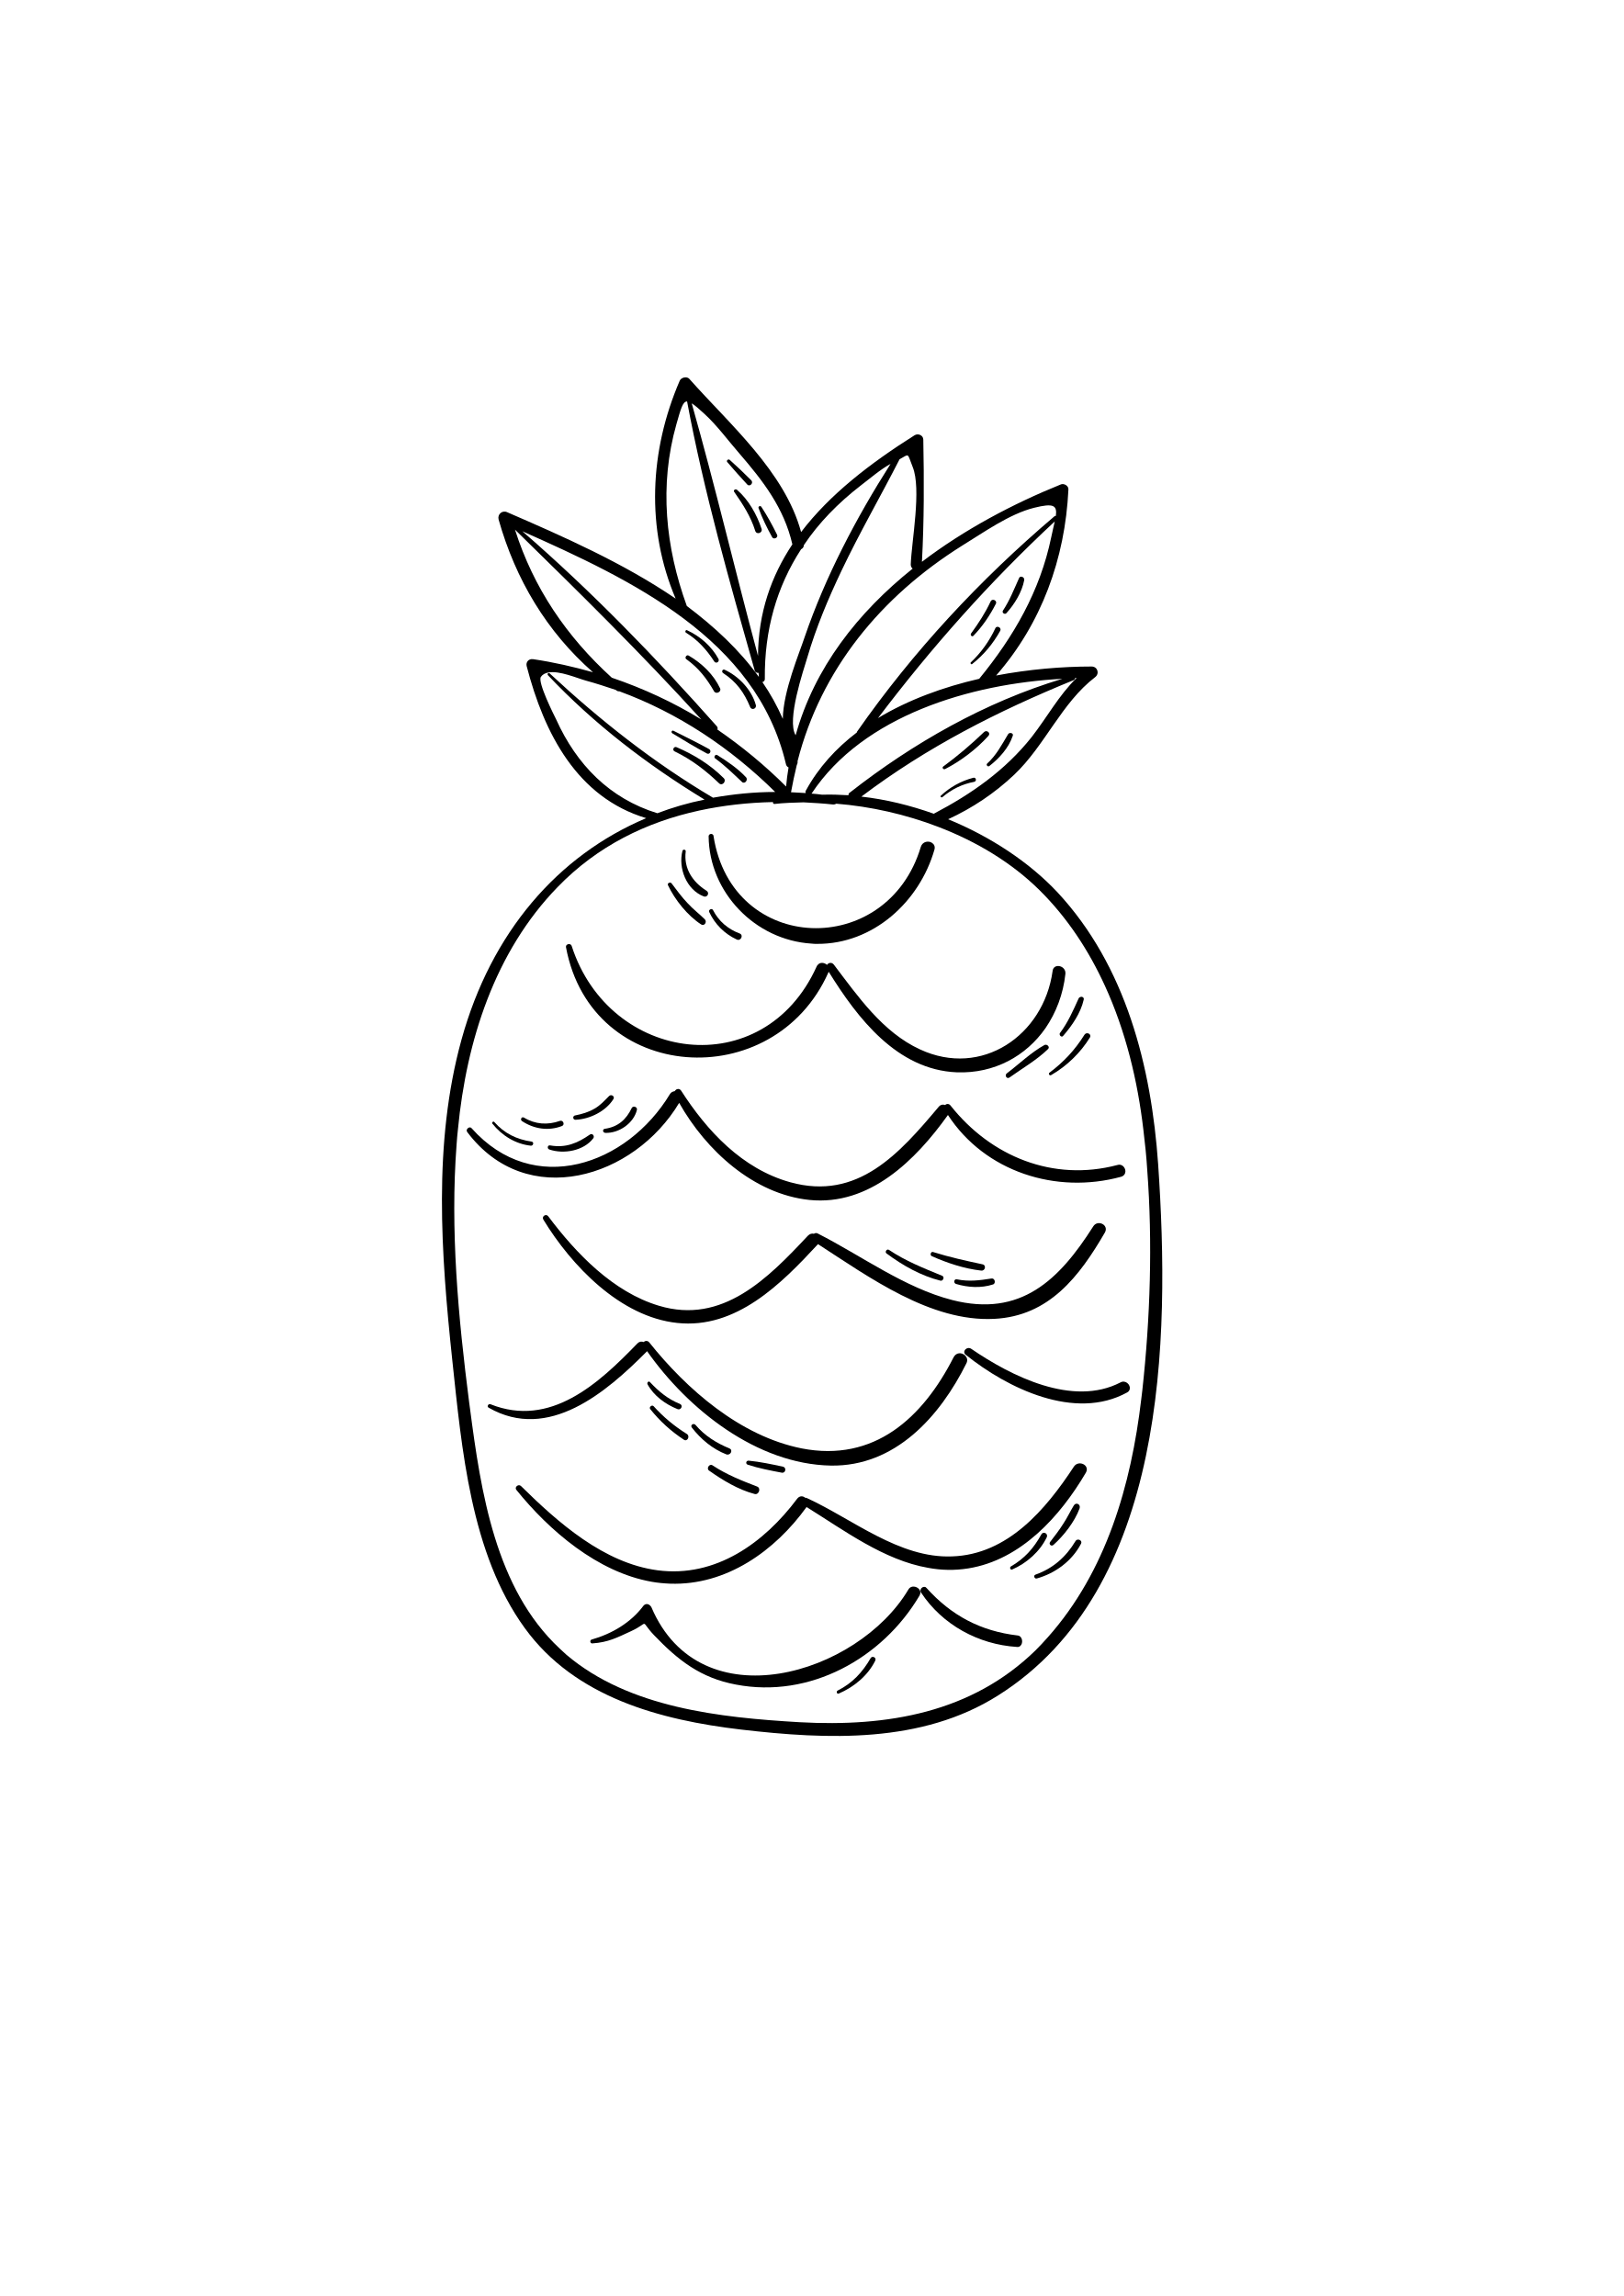
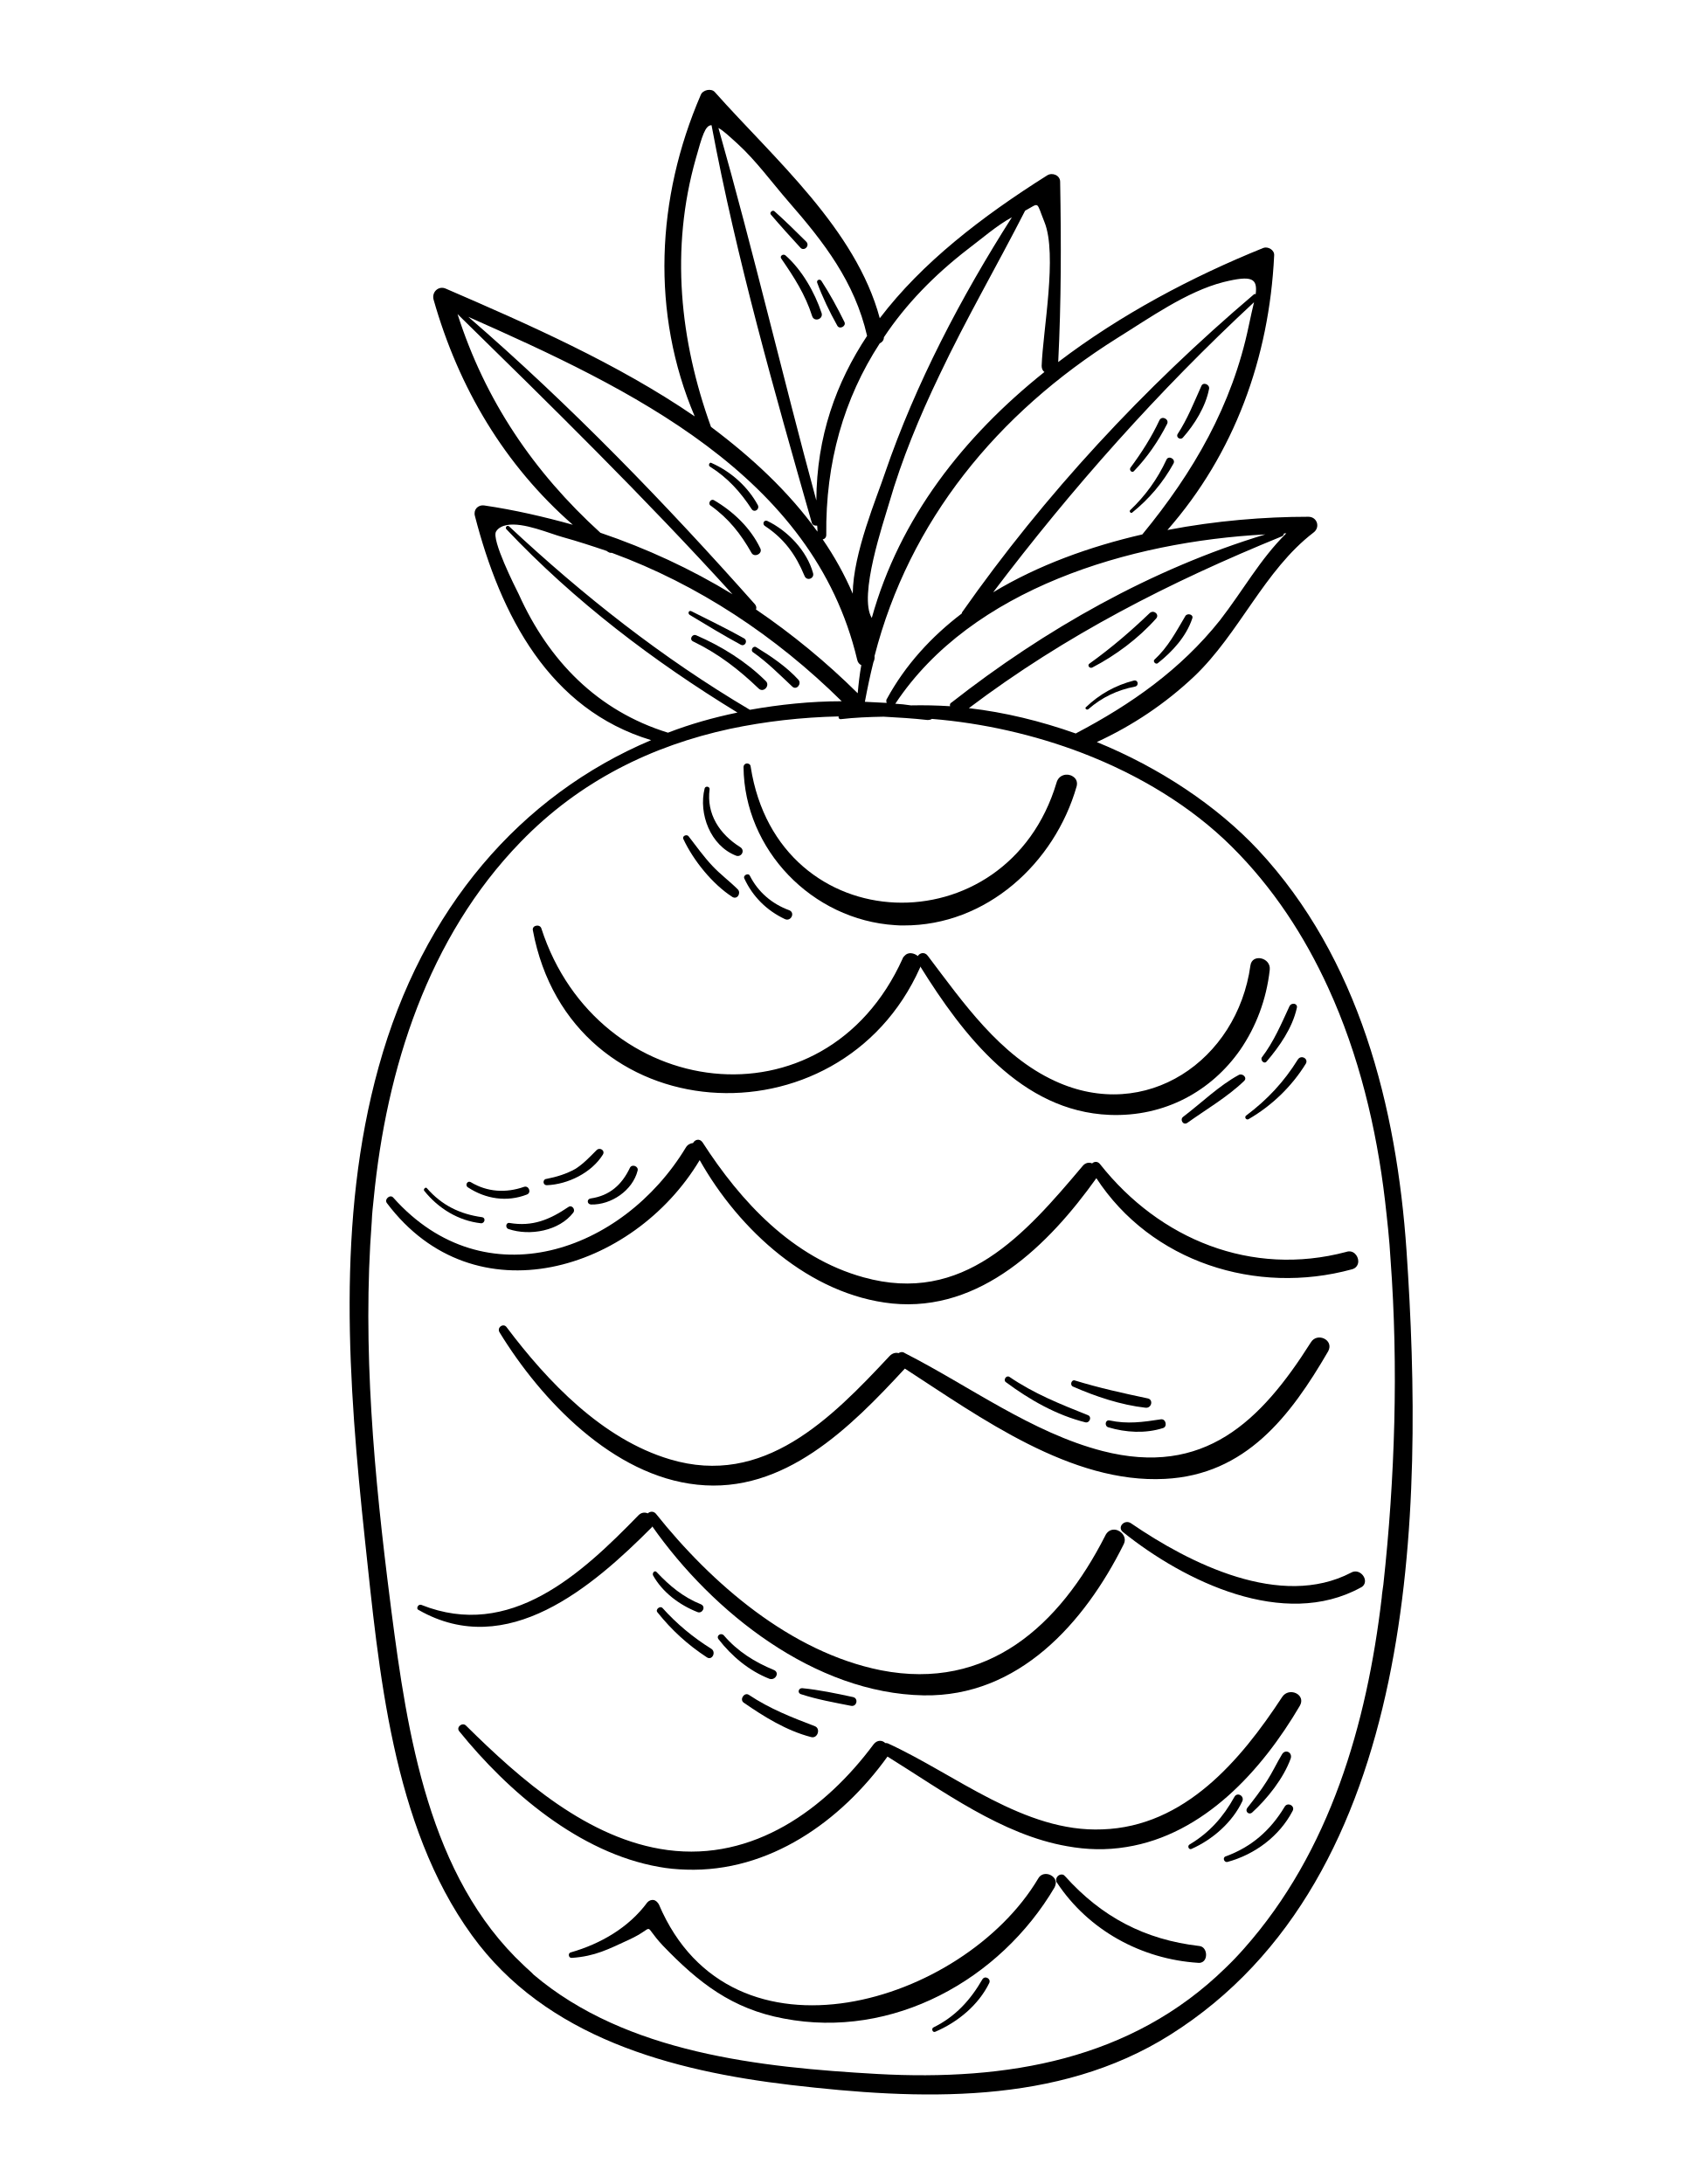
- <svg xmlns="http://www.w3.org/2000/svg" version="1.1" id="Layer_1" x="0px" y="0px" viewBox="0 0 595.3 841.9" enable-background="new 0 0 595.3 841.9" xml:space="preserve">
+ <svg xmlns="http://www.w3.org/2000/svg" version="1.1" id="Layer_1" x="0px" y="0px" viewBox="0 0 612 792" enable-background="new 0 0 612 792" xml:space="preserve">
  <g>
    <g>
-       <path display="none" fill="#904B15" d="M346.9,375.7c2.3,7.8,6,15.2,9.9,22.3c3.2,5.7,7.8,9.4,12.1,13.9c-1,1-2,1.9-3,2.6    c-0.8,0.6-1.5,1.1-2.3,1.7c-7.2-2.7-16-21.7-17.5-25.1c-5.7-12.6-7.9-27-8.8-40.7c-0.9-14,0.7-28,3.9-41.6c1.1-4.8,2.9-9,5-13.3    c-1.4,0.2-2.7,0.5-4.1,0.8c-25.4,14.3-47.1,35.6-65.7,57.8c-10,11.9-16.7,25.6-24.5,39c-3.7,6.4-6.1,13.9-9.2,20.7    c-1.2,2.8-2.1,5.6-2.8,8.5c-0.6,1.9-1.2,3.8-1.8,5.7c-0.4,1.3-1.9,3.3-3.5,4.7c-0.8-0.1-1.6-0.3-2.4-0.6c-0.7-0.2-1.3-0.5-2-0.8    c0.7-8.7,6.3-18.3,9.7-25.8c4.5-10.1,10.1-19.5,15.6-29c9.6-16.8,21.9-32.5,35.4-46.3c24.5-25.3,57.1-42.5,77.5-71.8    c-0.7,1,8.3,2.8,8.9,3c2.8,0.7,2.3-0.4,0,2.1c-6.1,6.6-11.8,12.8-17.1,20.2c-8.9,12.3-14.5,28.9-17.4,43.7    C339.8,343.2,342.5,360.3,346.9,375.7z" />
-     </g>
-   </g>
-   <g>
-     <g>
-       <path d="M414.2,509.3c-0.1,0.5-0.4,1-1,1.3c-19.1,10.5-43.8-1.5-59.1-13.8c-1.6-1.2,0.4-3.3,2-2.2c14.6,10,37.2,21.4,54.7,12.3    C412.6,505.9,414.5,507.7,414.2,509.3z" />
-       <path d="M424.6,426.9c4.4,64.6,3.2,155.8-58.7,194.8c-28,17.7-62.5,16.2-94.2,12.5c-29.7-3.5-60.9-11.8-79.3-37.2    c-19.9-27.4-23.1-65.9-26.6-98.4c-4.1-38.8-7.1-79.4,3.4-117.4c10.9-39.4,35.3-67.5,67.7-81.2c-25.3-7.6-37.4-31-43.8-55.7    c-0.4-1.5,0.7-2.8,2.3-2.6c7.5,1.1,14.9,2.8,22,4.8c-16.9-14.8-28.4-34-34.6-56c-0.5-1.9,1.3-3.5,3.1-2.7    c20.3,8.8,42.6,18.6,61.8,31.7c-10.9-25.6-9.6-54.2,1.5-79.9c0.5-1.2,2.6-1.7,3.5-0.7c14.7,16.6,35,34,41,56.2    c10.5-13.8,25.3-25.2,41.6-35.5c1.3-0.8,3.2,0,3.2,1.6c0.3,15,0.3,29.8-0.5,44.8c15.5-11.8,33.2-21.2,51-28.4    c1.1-0.4,2.8,0.5,2.7,1.9c-1.2,25.4-9.9,49.2-26.5,68.2c12.1-2.3,24.2-3.3,35-3.3c2.2,0,3,2.6,1.3,3.9    c-12.3,9.4-18.4,25.1-29.7,35.8c-7.2,6.8-15.3,12.2-24.2,16.3c15.6,6.4,29.8,15.8,40.1,26.8C412.8,354.2,422.1,391.1,424.6,426.9z     M384.2,600.3c21.4-24.1,30.5-55.8,34.2-87.2c0.1-1.1,0.3-2.2,0.4-3.3c2.9-26.4,3.8-54.1,1.8-80.8c-0.3-4.9-0.8-9.7-1.4-14.6    c-2.1-18.1-6.5-36.3-14.1-52.9c-5.9-12.9-13.7-24.9-24-35.1c-10.1-10-23-17.8-37.1-23.2c-12-4.6-24.8-7.5-37.4-8.5    c-0.3,0.2-0.7,0.3-1.1,0.3c-3.6-0.4-7.2-0.6-10.9-0.8c-3.7,0.1-7.2,0.2-10.7,0.6c-0.4,0-0.6-0.4-0.5-0.7c-9.2,0.2-18.2,1.2-27,3.1    c-19.3,4.2-37.3,12.9-52,28.1c-23,23.7-33.4,56.4-36.5,88.7c-0.2,1.9-0.4,3.8-0.5,5.6C165,451,168,483,172,514.2    c0.1,0.7,0.2,1.5,0.3,2.2c4,30.6,9.3,66.1,32.9,88.1c0.8,0.8,1.7,1.5,2.5,2.3c23,19.5,56.4,23,85.4,24.7    c32.3,1.8,63.1-3.5,86.5-26.3C381.2,603.6,382.7,602,384.2,600.3z M394.7,248.6c-0.2,0-0.4,0-0.6,0.1c0,0.3-0.1,0.5-0.5,0.7    c-27.9,11.4-53.7,24.5-77.8,42.7c8.9,1,17.9,3.2,26.6,6.3c0,0,0.1-0.1,0.1-0.1c13.7-7.2,26-15.8,35.7-28    C384.1,262.7,388.1,255.1,394.7,248.6z M385.4,197c0.5-2.2,0.9-4.2,1.3-5.8c-23.8,22.1-45.2,46.2-64.8,72.1    c11.1-6.7,24-11.4,37.1-14.4C371.6,233.5,381.3,216.8,385.4,197z M386.6,189.3c0.1-0.1,0.3-0.2,0.5-0.1c0.5-3.9-0.8-4.8-8-3    c-9.1,2.3-18.4,9-26.4,13.9c-29.8,18.7-51.7,45.4-60.3,79c0.1,0.6-0.1,1.1-0.3,1.5c-0.8,3.3-1.5,6.6-2.1,9.9c0,0,0,0,0,0    c1.8,0.1,3.6,0.2,5.4,0.3c-0.1-0.3-0.2-0.7,0.1-1c4.6-8.4,11-15.4,18.6-21.2c0.1-0.1,0.1-0.2,0.1-0.3    C334.8,238.8,359.2,212.6,386.6,189.3z M311.6,290.6c23.1-18.1,49.6-33.2,77.9-41.7c-33.7,1.8-73,13.5-91.9,42    c-0.1,0.1-0.1,0.1-0.1,0.1c1.3,0.1,2.6,0.2,3.9,0.4c3.2-0.1,6.4,0,9.7,0.2C311,291.2,311.2,290.8,311.6,290.6z M334.6,208.5    c-0.4-0.3-0.7-0.8-0.7-1.5c0.3-8.6,4-27.7,0.7-35.8c-2.1-5.3-1.1-4.8-4.8-2.8c-7,13.7-14.7,27-21.3,40.9    c-4.9,10.3-9.3,20.8-12.5,31.7c-1.4,4.7-7.7,23.1-4.3,28.6C298.6,244.8,314.5,224.6,334.6,208.5z M326.5,170.1    c-3.7,2-7.6,5.4-10.9,7.9c-8.4,6.5-15.5,13.8-20.9,21.9c0,0.7-0.4,1.2-1,1.5c-8.9,13.7-13.5,29.6-13.3,47.6c0,0.6-0.4,1-0.9,1.1    c2.9,4.2,5.4,8.7,7.5,13.5c0.1-10.1,6.1-24.2,8-30C302.6,211.4,313.9,189.9,326.5,170.1z M288.2,288.4c0.2-2.3,0.5-4.7,0.9-7    c-0.5-0.2-0.9-0.7-1-1.4c-10.9-45.9-56.6-67.4-96.6-85.2c25.4,22,49,46.4,71.3,71.5c0.3,0.4,0.4,0.8,0.2,1.2    C272,273.7,280.4,280.6,288.2,288.4z M278.2,248.2c0-0.5,0-1-0.1-1.5c-0.5,0.1-1.2-0.1-1.4-0.8c-9.2-32.5-18.6-65.4-24.8-98.7    c-1.6,0-2.3,2.7-3.9,8.3c-6.4,22.5-4,45.2,3.8,66.7C261.9,229.8,271,238.2,278.2,248.2z M261.4,292.5c7.4-1.3,15-2.1,22.8-2.1    c-16.4-16.2-35.6-29-57.1-36.9c-0.3,0-0.6,0-0.9-0.2c-0.2-0.1-0.3-0.2-0.4-0.3c-3.6-1.2-7.2-2.4-10.9-3.4c-3.3-0.9-9.8-3.8-13.9-3    c-1.1,0.2-2.1,0.7-2.7,1.6c-1.3,1.9,4.8,14,5.6,15.6c7.5,16.6,19.6,29,37.1,34.4c5.5-2.1,11.3-3.8,17.3-5    c-21-12.8-40.5-27.7-57.4-45.6c-0.3-0.3-0.1-0.7,0.2-0.8c0.1,0,0.3,0,0.4,0.1C220.1,264.2,239.6,279.6,261.4,292.5z M277.9,240.5    c0.1-15.9,4.9-29.3,12.6-40.9c-3.1-13.4-10.7-23.2-19.5-33.4c-4.1-4.7-8.1-10.2-12.7-14.4c-2.1-1.9-3.5-3.2-4.7-3.9    C262.3,178.6,269.6,209.7,277.9,240.5z M224.3,248.5c11.5,3.9,22.5,9,32.8,15.3c-21.9-24.1-45-46.8-68.3-69.6    C195.6,215.6,207.7,233.4,224.3,248.5z" />
-       <path d="M394.3,565.1c0.7-1.2,2.7-0.3,2,1c-3.3,6.3-9.4,10.8-16.2,12.7c-0.9,0.2-1.3-1.1-0.5-1.4    C386.1,575.1,390.8,570.9,394.3,565.1z" />
-       <path d="M393.7,552c0.8-1.3,2.6-0.4,2.1,1.1c-1.8,4.9-5.8,10-9.6,13.4c-0.8,0.7-1.8-0.3-1.2-1.1c1.7-2.2,3.4-4.4,4.9-6.8    C391.3,556.5,392.4,554.1,393.7,552z" />
-       <path d="M393.7,537.8c1.7-2.6,6-0.6,4.4,2.2c-9.4,16-23.8,32-43.1,35.1c-5,0.8-9.9,0.7-14.7-0.2c-16.2-2.8-30.9-13.8-44.6-22.3    c-11.6,16.1-29.4,28.8-50,28.1c-2.3-0.1-4.6-0.3-6.8-0.7c-19.8-3.5-37.5-18.7-49.6-33.7c-0.8-1,0.8-2.3,1.7-1.4    c13.6,13.4,30.4,28.3,50.1,30.9c21.3,2.8,39.1-10.1,51.2-26.3c0.9-1.1,2.1-1,2.9-0.3c0.2,0,0.4,0,0.6,0.1    c16.8,7.7,33.9,22.2,53.3,21.4C369.5,570,383.4,553.5,393.7,537.8z" />
-       <path d="M412.6,429.5c0,0.8-0.5,1.7-1.6,2c-23.8,6.5-49.9-1.8-63.5-22.7c0,0,0,0,0,0.1c-11.8,16.5-28.7,33.3-50.7,31.1    c-20.5-2.1-38-18.2-47.8-35.6c-16.5,27.6-55.9,39.7-77.7,10.7c-0.2-0.3-0.2-0.5-0.2-0.7c0.2-0.8,1.2-1.4,1.8-0.7    c22.8,25.6,57,13.5,72.7-12.5c0.4-0.7,1.1-1,1.8-1.1c0.4-0.8,1.6-1.2,2.3-0.2c9.5,14.8,22.4,28.7,40,33.6    c24.8,6.9,40.1-10.6,54.4-27.6c0.7-0.9,1.7-1,2.4-0.7c0.5-0.5,1.4-0.6,2,0.2c14.8,18.7,37.6,28,61.1,21.8    C411.3,426.6,412.6,428.1,412.6,429.5z" />
-       <path d="M381.8,562.6c0.7-1.2,2.5-0.3,2,1c-2.5,5.3-7.4,9.6-12.7,11.9c-0.6,0.3-1.1-0.7-0.5-1.1    C375.6,571.5,379,567.7,381.8,562.6z" />
-       <path d="M400.8,449.7c1.6-2.6,5.8-0.6,4.3,2.2c-9.4,16.2-20.5,30.7-40.6,31.7c-23.3,1.2-45.9-15.3-64.6-27.4c0,0,0,0-0.1,0.1    c-13.4,14.5-29.9,31.1-51.5,28.8c-20.9-2.2-38.8-21-49.1-37.9c-0.7-1.2,1-2.3,1.8-1.2c10.2,13.6,23.8,27.8,40.6,32.8    c23.3,7,40-10.1,54.6-25.7c0.7-0.7,1.5-0.9,2.2-0.7c0.4-0.3,1-0.4,1.6,0c15.9,8.1,31.6,19.8,49.1,24.3    C374.2,483.1,388.3,469.4,400.8,449.7z" />
-       <path d="M373.1,599.7c1.8,0.2,2.1,2.8,1,3.8c-0.3,0.3-0.8,0.5-1.3,0.4c-14.1-0.9-27.3-8.1-35.1-19.9c-0.1-0.1-0.2-0.3-0.2-0.5    c-0.2-0.9,0.7-1.8,1.6-1.6c0.2,0,0.4,0.2,0.6,0.4C348.8,592.4,359.5,598.1,373.1,599.7z" />
-       <path d="M397.6,379.4c0.8-1.2,2.7-0.2,2,1c-3.5,5.7-8.5,10.5-14.2,13.8c-0.6,0.4-1.2-0.5-0.6-0.9C390,389.4,394.1,385,397.6,379.4    z" />
-       <path d="M396.6,365.5c0.5,0.1,0.9,0.5,0.7,1.1c-1.1,4.9-4.3,9.5-7.5,13.2c-0.5,0.7-1.4,0-1.3-0.7c0-0.1,0-0.2,0.1-0.3    c3-4,4.8-8.2,6.9-12.8C395.8,365.6,396.2,365.5,396.6,365.5z" />
-       <path d="M390.6,357.1c-0.8,7.4-3.4,14.2-7.3,19.9c-7.1,10.2-18.7,16.7-32.5,16.2c-21.9-0.9-36.4-19.8-47-36.9    c-0.1,0.1,0,0.2-0.1,0.3c-20,44.9-86.9,40.9-96.2-9.3c-0.2-1.2,1.8-1.6,2.1-0.4c13.9,43,70.3,50.6,89.8,7.5    c0.1-0.3,0.3-0.5,0.5-0.7c0.9-1,2.4-0.7,3.3,0.1c0.5-0.8,1.7-1.1,2.5-0.1c8.8,11.6,17.9,24.8,31.6,31.1    c22.6,10.5,45.3-5.1,48.6-28.7C386.2,353,390.9,354,390.6,357.1z" />
-       <path d="M382.9,383.2c0.9-0.5,2.2,0.7,1.3,1.5c-4.1,4-9.5,7.1-14.1,10.4c-1,0.7-1.9-0.8-1-1.5C373.6,390.2,378,385.9,382.9,383.2z    " />
-       <path d="M363.5,468.8c1.3-0.2,1.7,1.9,0.5,2.2c-4.3,1.4-9.2,1.1-13.5-0.2c-1-0.3-0.8-1.9,0.3-1.7    C355.2,470,359.1,469.5,363.5,468.8z" />
-       <path d="M337.4,583.6c0.1,0.4,0,0.9-0.3,1.5c-13.6,23-40.2,37.8-67.3,32.6c-12.9-2.4-21.2-8.9-30-18.1c-5.5-5.8-1.3-4.8-8.4-1.5    c-5.2,2.4-8.4,4.1-14.2,4.5c-0.1,0-0.1,0-0.2,0c-0.7-0.1-0.8-1.2-0.1-1.4c7.4-2.1,14.4-6.2,19-12.4c0.4-0.5,1-0.7,1.5-0.6    c0.6,0.1,1.1,0.6,1.4,1.1c18,42.4,75.7,24.7,94.2-6.4C334.1,580.9,337,581.8,337.4,583.6z" />
-       <path d="M353.8,497c0.7,0.7,1.1,1.7,0.5,2.9c-9.7,19.5-26.1,37.9-49.7,37.5c-27.1-0.5-52.4-20.6-67.4-42c0,0.1,0,0.1-0.1,0.2    c-14.8,14.9-36,33.1-57.9,20.6c-0.2-0.1-0.4-0.3-0.4-0.5c0-0.5,0.4-1,1-0.8c22,8.8,39.7-7.6,53.9-22.3c0.7-0.7,1.5-0.8,2.3-0.5    c0.5-0.5,1.4-0.6,2,0.1c13.8,17.3,33.4,34.4,55.9,38.9c26.6,5.2,44.4-11.2,55.7-33.4C350.6,495.8,352.6,495.9,353.8,497z" />
-       <path d="M360.2,463.6c1.5,0.3,1,2.5-0.5,2.3c-6.2-0.7-12.5-2.8-18.1-5.3c-0.8-0.4-0.3-1.8,0.5-1.5    C348.2,461,354.1,462.3,360.2,463.6z" />
-       <path d="M319.2,608c0.6-1,2.2-0.2,1.7,0.9c-2.7,5.5-7.8,9.7-13.4,12.1c-0.7,0.3-1-0.8-0.4-1.1C312.5,617.2,316.2,613.2,319.2,608z    " />
-       <path d="M345.4,467.8c1,0.4,0.4,2-0.6,1.8c-7.2-1.8-13.9-5.6-19.8-10c-0.7-0.5,0.1-1.8,0.9-1.3C332,462.4,338.6,465,345.4,467.8z" />
-       <path d="M369.6,269.2c0.5-0.8,2.1-0.4,1.7,0.6c-1.5,4.5-5,8.3-8.6,11.1c-0.5,0.4-1.3-0.4-0.8-0.9    C365.3,276.9,367.2,273.2,369.6,269.2z" />
-       <path d="M375.5,212.7c-0.8,4.4-3.6,8.9-6.5,12.1c-0.6,0.7-1.8-0.1-1.3-0.9c2.5-3.8,4-7.7,5.9-11.9    C374,210.9,375.7,211.6,375.5,212.7z" />
-       <path d="M360.8,268.4c1-0.9,2.5,0.4,1.6,1.4c-4.4,4.9-10.1,9.2-15.9,12.2c-0.7,0.3-1.3-0.6-0.6-1C351.2,277.1,356,273,360.8,268.4    z" />
-       <path d="M356.8,285.2c1.1-0.3,1.4,1.3,0.3,1.5c-4.3,0.8-8.2,2.7-11.6,5.6c-0.4,0.3-0.9-0.2-0.6-0.5    C348.3,288.6,352.3,286.4,356.8,285.2z" />
-       <path d="M364.9,230.4c0.5-1.2,2.4-0.3,1.8,0.9c-2.6,4.7-6,8.8-10.3,12.2c-0.3,0.3-0.8-0.3-0.5-0.6    C359.7,239.3,362.7,235.1,364.9,230.4z" />
-       <path d="M363.2,220.5c0.6-1.2,2.5-0.3,1.9,0.9c-2.2,4.3-4.9,8.3-8.2,11.7c-0.5,0.6-1.3-0.2-0.9-0.8    C358.7,228.6,361.2,224.8,363.2,220.5z" />
-       <path d="M341.6,309c0.8,0.5,1.3,1.3,1,2.5c-5.5,19.2-22.5,34.7-43,34.6c-0.7,0-1.4,0-2.1-0.1c-20.7-1.3-37.5-18.8-37.7-39.3    c0-0.7,0.6-1,1.1-0.9c0.4,0.1,0.7,0.4,0.7,0.8c6.8,43.5,63.7,45.1,76,3.9C338.2,308.6,340.3,308.2,341.6,309z" />
-       <path d="M287,537.8c1.5,0.3,1,2.5-0.4,2.2c-4.2-0.8-8.4-1.6-12.4-2.9c-1-0.3-0.7-1.6,0.3-1.5C278.6,536,282.9,536.9,287,537.8z" />
-       <path d="M277.6,545.1c1.5,0.6,0.6,3.2-1,2.7c-6-1.6-11.6-5-16.7-8.6c-1-0.8,0.2-2.6,1.3-1.9C266.5,540.8,271.9,542.9,277.6,545.1z    " />
-       <path d="M267.4,531.1c1.5,0.6,0.4,2.7-1.1,2.2c-5.1-2-9.4-5.6-12.7-9.9c-0.6-0.9,0.7-1.7,1.4-0.9    C258.4,526.5,262.6,529.1,267.4,531.1z" />
-       <path d="M251.8,525.8c1.3,0.8,0.2,3-1.1,2.1c-4.7-3.1-8.8-6.8-12.3-11.2c-0.6-0.7,0.6-1.7,1.2-1.1    C243.2,519.6,247.3,523,251.8,525.8z" />
-       <path d="M249.3,514.8c1.3,0.6,0.3,2.4-0.9,1.9c-4.5-1.8-8.7-4.9-11-9.1c-0.3-0.6,0.4-1.4,0.9-0.8    C241.5,510.2,244.8,513,249.3,514.8z" />
-       <path d="M271.2,342.3c1.5,0.6,0.4,2.9-1.1,2.2c-4.5-2.1-8-5.6-10.1-10.1c-0.4-0.8,1-1.5,1.4-0.7    C263.5,337.8,266.9,340.7,271.2,342.3z" />
-       <path d="M273.5,285c0.9,1-0.5,2.7-1.5,1.7c-3.2-3-6.2-6-9.8-8.6c-0.7-0.5,0.1-1.7,0.8-1.2C266.7,279.2,270.5,281.8,273.5,285z" />
-       <path d="M277.1,258.5c0.4,1.4-1.6,2.1-2.1,0.7c-2.2-5.3-5-9.2-9.9-12.4c-0.7-0.5-0.2-1.6,0.6-1.2C270.9,248,275.6,253,277.1,258.5    z" />
-       <path d="M258.4,337.1c0.9,0.9-0.1,2.6-1.3,1.9c-5-3.2-9.7-9.1-12.2-14.4c-0.4-0.8,0.9-1.3,1.3-0.7c1.9,2.5,3.7,5,5.9,7.3    C254.1,333.4,256.4,335.1,258.4,337.1z" />
-       <path d="M259,326.6c1.3,0.8,0.3,2.6-1,2.1c-6.4-2.5-9.4-10.4-7.8-16.7c0.2-0.7,1.3-0.5,1.2,0.2C250.6,318.4,253.9,323.4,259,326.6    z" />
-       <path d="M284.9,196.1c0.5,1-1.2,1.9-1.8,0.9c-1.9-3.4-3.7-7.1-5-10.7c-0.2-0.6,0.6-1,1-0.5C281.2,189,283.2,192.6,284.9,196.1z" />
-       <path d="M265.3,285.3c1.2,1.1-0.5,3.1-1.7,1.9c-5-4.8-10.1-8.7-16.3-11.7c-1-0.5-0.2-2,0.8-1.5    C254.4,276.7,260.4,280.4,265.3,285.3z" />
-       <path d="M279.2,193.9c0.5,1.5-1.8,2.3-2.3,0.8c-1.7-5.4-4.5-9.7-7.7-14.3c-0.5-0.6,0.4-1.3,1-0.8    C274.4,183.2,277.5,188.7,279.2,193.9z" />
-       <path d="M231.6,406.3c0.5-1,2.2-0.4,1.9,0.7c-1.2,4.9-6.6,8.6-11.6,8.4c-1-0.1-1.1-1.4-0.1-1.5    C226.6,413.2,229.6,410.5,231.6,406.3z" />
-       <path d="M260,274.7c1,0.6,0.2,2.1-0.8,1.6c-4.3-2.3-8.6-4.9-12.7-7.4c-0.6-0.4-0.2-1.3,0.5-0.9C251.3,270.2,255.7,272.3,260,274.7    z" />
-       <path d="M264,252.4c0.6,1.3-1.5,2.3-2.2,1.1c-2.7-4.7-5.7-8.6-10.2-11.8c-0.7-0.5,0.1-1.8,0.9-1.3    C257.3,243.2,261.6,247.3,264,252.4z" />
-       <path d="M263.4,241.6c0.5,1-0.8,1.9-1.5,1c-2.8-4.3-6-7.9-10.4-10.6c-0.5-0.3-0.1-1.2,0.4-0.9C256.7,233.3,260.9,237,263.4,241.6z    " />
-       <path d="M275.4,176.1c1,1-0.5,2.5-1.4,1.6c-2.5-2.7-5-5.5-7.4-8.3c-0.4-0.5,0.4-1.2,0.9-0.8C270.2,171,272.8,173.5,275.4,176.1z" />
-       <path d="M223.3,401.9c0.8-0.8,2.2,0.1,1.6,1.1c-2.8,4.5-8.7,7.4-13.9,7.6c-1.1,0-1.1-1.5-0.1-1.6c2.5-0.5,4.9-1.2,7.1-2.5    C220.1,405.3,221.6,403.6,223.3,401.9z" />
-       <path d="M216.3,416c0.9-0.6,1.8,0.6,1.2,1.4c-3.5,4.6-10.8,5.9-16.1,4.1c-0.9-0.3-0.7-1.7,0.3-1.5    C207.4,421,211.7,419.2,216.3,416z" />
-       <path d="M205.3,411c1.2-0.4,1.9,1.5,0.7,1.9c-4.9,1.9-10.2,1.1-14.6-1.8c-0.8-0.5-0.2-1.8,0.7-1.3    C196.2,412.3,200.8,412.6,205.3,411z" />
-       <path d="M194.9,418.6c1,0.2,0.6,1.6-0.3,1.5c-5.6-0.6-10.6-3.7-14.1-8.1c-0.3-0.4,0.4-1,0.7-0.6    C184.9,415.6,189.4,417.8,194.9,418.6z" />
+       <path d="M494.9,573.8c-0.1,0.7-0.6,1.5-1.5,1.9c-27.9,15.3-63.9-2.2-86.2-20.1c-2.3-1.8,0.6-4.8,2.9-3.2    c21.3,14.6,54.3,31.2,79.8,17.9C492.5,568.8,495.3,571.5,494.9,573.8z" />
+       <path d="M510,453.6c6.4,94.3,4.7,227.4-85.7,284.3c-40.9,25.8-91.2,23.6-137.5,18.2c-43.3-5.1-88.9-17.2-115.7-54.3    c-29-40-33.7-96.2-38.8-143.6c-6-56.6-10.4-115.9,5-171.3c15.9-57.5,51.5-98.5,98.8-118.5c-36.9-11.1-54.6-45.2-63.9-81.3    c-0.6-2.2,1-4.1,3.4-3.8c10.9,1.6,21.7,4.1,32.1,7c-24.7-21.6-41.4-49.6-50.5-81.7c-0.7-2.8,1.9-5.1,4.5-3.9    c29.6,12.8,62.2,27.1,90.2,46.3c-15.9-37.4-14-79.1,2.2-116.6c0.7-1.8,3.8-2.5,5.1-1c21.5,24.2,51.1,49.6,59.8,82    c15.3-20.1,36.9-36.8,60.7-51.8c1.9-1.2,4.7,0,4.7,2.3c0.4,21.9,0.4,43.5-0.7,65.4c22.6-17.2,48.4-30.9,74.4-41.4    c1.6-0.6,4.1,0.7,3.9,2.8c-1.8,37.1-14.4,71.8-38.7,99.5c17.7-3.4,35.3-4.8,51.1-4.8c3.2,0,4.4,3.8,1.9,5.7    c-17.9,13.7-26.9,36.6-43.3,52.2c-10.5,9.9-22.3,17.8-35.3,23.8c22.8,9.3,43.5,23.1,58.5,39.1C492.8,347.5,506.4,401.3,510,453.6z     M451.1,706.6c31.2-35.2,44.5-81.4,49.9-127.2c0.1-1.6,0.4-3.2,0.6-4.8c4.2-38.5,5.5-78.9,2.6-117.9c-0.4-7.2-1.2-14.2-2-21.3    c-3.1-26.4-9.5-53-20.6-77.2c-8.6-18.8-20-36.3-35-51.2c-14.7-14.6-33.6-26-54.1-33.9c-17.5-6.7-36.2-10.9-54.6-12.4    c-0.4,0.3-1,0.4-1.6,0.4c-5.3-0.6-10.5-0.9-15.9-1.2c-5.4,0.1-10.5,0.3-15.6,0.9c-0.6,0-0.9-0.6-0.7-1    c-13.4,0.3-26.6,1.8-39.4,4.5c-28.2,6.1-54.4,18.8-75.9,41c-33.6,34.6-48.7,82.3-53.3,129.4c-0.3,2.8-0.6,5.5-0.7,8.2    c-3.5,45.8,0.9,92.5,6.7,138c0.1,1,0.3,2.2,0.4,3.2c5.8,44.7,13.6,96.5,48,128.6c1.2,1.2,2.5,2.2,3.6,3.4    c33.6,28.5,82.3,33.6,124.6,36c47.1,2.6,92.1-5.1,126.2-38.4C446.7,711.4,448.9,709.1,451.1,706.6z M466.4,193.4    c-0.3,0-0.6,0-0.9,0.1c0,0.4-0.1,0.7-0.7,1c-40.7,16.6-78.4,35.8-113.5,62.3c13,1.5,26.1,4.7,38.8,9.2l0.1-0.1    c20-10.5,37.9-23.1,52.1-40.9C450.9,213.9,456.8,202.9,466.4,193.4z M452.8,118.1c0.7-3.2,1.3-6.1,1.9-8.5    c-34.7,32.2-66,67.4-94.6,105.2c16.2-9.8,35-16.6,54.1-21C432.7,171.3,446.8,147,452.8,118.1z M454.6,106.8    c0.1-0.1,0.4-0.3,0.7-0.1c0.7-5.7-1.2-7-11.7-4.4c-13.3,3.4-26.9,13.1-38.5,20.3c-43.5,27.3-75.4,66.3-88,115.3    c0.1,0.9-0.1,1.6-0.4,2.2c-1.2,4.8-2.2,9.6-3.1,14.4l0,0c2.6,0.1,5.3,0.3,7.9,0.4c-0.1-0.4-0.3-1,0.1-1.5    c6.7-12.3,16.1-22.5,27.1-30.9c0.1-0.1,0.1-0.3,0.1-0.4C379,179.1,414.6,140.8,454.6,106.8z M345.1,254.7    c33.7-26.4,72.4-48.4,113.7-60.9c-49.2,2.6-106.5,19.7-134.1,61.3c-0.1,0.1-0.1,0.1-0.1,0.1c1.9,0.1,3.8,0.3,5.7,0.6    c4.7-0.1,9.3,0,14.2,0.3C344.3,255.5,344.5,255,345.1,254.7z M378.7,134.9c-0.6-0.4-1-1.2-1-2.2c0.4-12.5,5.8-40.4,1-52.2    c-3.1-7.7-1.6-7-7-4.1c-10.2,20-21.5,39.4-31.1,59.7c-7.2,15-13.6,30.4-18.2,46.3c-2,6.9-11.2,33.7-6.3,41.7    C326.2,187.8,349.4,158.3,378.7,134.9z M366.9,78.8c-5.4,2.9-11.1,7.9-15.9,11.5c-12.3,9.5-22.6,20.1-30.5,32c0,1-0.6,1.8-1.5,2.2    c-13,20-19.7,43.2-19.4,69.5c0,0.9-0.6,1.5-1.3,1.6c4.2,6.1,7.9,12.7,10.9,19.7c0.1-14.7,8.9-35.3,11.7-43.8    C332,139.1,348.5,107.7,366.9,78.8z M311,251.4c0.3-3.4,0.7-6.9,1.3-10.2c-0.7-0.3-1.3-1-1.5-2c-15.9-67-82.6-98.4-141-124.3    c37.1,32.1,71.5,67.7,104,104.3c0.4,0.6,0.6,1.2,0.3,1.8C287.3,230,299.6,240.1,311,251.4z M296.4,192.8c0-0.7,0-1.5-0.1-2.2    c-0.7,0.1-1.8-0.1-2-1.2C280.8,142,267.1,94,258,45.4c-2.3,0-3.4,3.9-5.7,12.1c-9.3,32.8-5.8,66,5.5,97.3    C272.6,165.9,285.9,178.2,296.4,192.8z M271.9,257.4c10.8-1.9,21.9-3.1,33.3-3.1c-23.9-23.6-52-42.3-83.3-53.8    c-0.4,0-0.9,0-1.3-0.3c-0.3-0.1-0.4-0.3-0.6-0.4c-5.3-1.8-10.5-3.5-15.9-5c-4.8-1.3-14.3-5.5-20.3-4.4c-1.6,0.3-3.1,1-3.9,2.3    c-1.9,2.8,7,20.4,8.2,22.8c10.9,24.2,28.6,42.3,54.1,50.2c8-3.1,16.5-5.5,25.2-7.3c-30.6-18.7-59.1-40.4-83.8-66.5    c-0.4-0.4-0.1-1,0.3-1.2c0.1,0,0.4,0,0.6,0.1C211.6,216.1,240.1,238.6,271.9,257.4z M296,181.5c0.1-23.2,7.2-42.8,18.4-59.7    c-4.5-19.6-15.6-33.9-28.5-48.7c-6-6.9-11.8-14.9-18.5-21c-3.1-2.8-5.1-4.7-6.9-5.7C273.2,91.2,283.8,136.6,296,181.5z     M217.7,193.2c16.8,5.7,32.8,13.1,47.9,22.3c-32-35.2-65.7-68.3-99.7-101.6C175.9,145.2,193.5,171.2,217.7,193.2z" />
+       <path d="M465.8,655.2c1-1.8,3.9-0.4,2.9,1.5c-4.8,9.2-13.7,15.8-23.6,18.5c-1.3,0.3-1.9-1.6-0.7-2    C453.8,669.8,460.7,663.7,465.8,655.2z" />
+       <path d="M464.9,636.1c1.2-1.9,3.8-0.6,3.1,1.6c-2.6,7.2-8.5,14.6-14,19.6c-1.2,1-2.6-0.4-1.8-1.6c2.5-3.2,5-6.4,7.2-9.9    C461.4,642.7,463,639.2,464.9,636.1z" />
+       <path d="M464.9,615.4c2.5-3.8,8.8-0.9,6.4,3.2c-13.7,23.3-34.7,46.7-62.9,51.2c-7.3,1.2-14.4,1-21.5-0.3    c-23.6-4.1-45.1-20.1-65.1-32.5c-16.9,23.5-42.9,42-73,41c-3.4-0.1-6.7-0.4-9.9-1c-28.9-5.1-54.7-27.3-72.4-49.2    c-1.2-1.5,1.2-3.4,2.5-2c19.8,19.6,44.4,41.3,73.1,45.1c31.1,4.1,57.1-14.7,74.7-38.4c1.3-1.6,3.1-1.5,4.2-0.4    c0.3,0,0.6,0,0.9,0.1c24.5,11.2,49.5,32.4,77.8,31.2C429.6,662.4,449.9,638.3,464.9,615.4z" />
+       <path d="M492.5,457.4c0,1.2-0.7,2.5-2.3,2.9c-34.7,9.5-72.8-2.6-92.7-33.1c0,0,0,0,0,0.1c-17.2,24.1-41.9,48.6-74,45.4    c-29.9-3.1-55.5-26.6-69.8-52c-24.1,40.3-81.6,57.9-113.4,15.6c-0.3-0.4-0.3-0.7-0.3-1c0.3-1.2,1.8-2,2.6-1    c33.3,37.4,83.2,19.7,106.1-18.2c0.6-1,1.6-1.5,2.6-1.6c0.6-1.2,2.3-1.8,3.4-0.3c13.9,21.6,32.7,41.9,58.4,49    c36.2,10.1,58.5-15.5,79.4-40.3c1-1.3,2.5-1.5,3.5-1c0.7-0.7,2-0.9,2.9,0.3c21.6,27.3,54.9,40.9,89.2,31.8    C490.6,453.1,492.5,455.3,492.5,457.4z" />
+       <path d="M447.6,651.6c1-1.8,3.6-0.4,2.9,1.5c-3.6,7.7-10.8,14-18.5,17.4c-0.9,0.4-1.6-1-0.7-1.6    C438.5,664.6,443.5,659,447.6,651.6z" />
+       <path d="M475.3,486.8c2.3-3.8,8.5-0.9,6.3,3.2c-13.7,23.6-29.9,44.8-59.2,46.3c-34,1.8-67-22.3-94.3-40c0,0,0,0-0.1,0.1    c-19.6,21.2-43.6,45.4-75.2,42c-30.5-3.2-56.6-30.6-71.7-55.3c-1-1.8,1.5-3.4,2.6-1.8c14.9,19.8,34.7,40.6,59.2,47.9    c34,10.2,58.4-14.7,79.7-37.5c1-1,2.2-1.3,3.2-1c0.6-0.4,1.5-0.6,2.3,0c23.2,11.8,46.1,28.9,71.7,35.5    C436.5,535.6,457.1,515.6,475.3,486.8z" />
+       <path d="M434.9,705.7c2.6,0.3,3.1,4.1,1.5,5.5c-0.4,0.4-1.2,0.7-1.9,0.6c-20.6-1.3-39.8-11.8-51.2-29c-0.1-0.1-0.3-0.4-0.3-0.7    c-0.3-1.3,1-2.6,2.3-2.3c0.3,0,0.6,0.3,0.9,0.6C399.4,695.1,415,703.4,434.9,705.7z" />
+       <path d="M470.6,384.2c1.2-1.8,3.9-0.3,2.9,1.5c-5.1,8.3-12.4,15.3-20.7,20.1c-0.9,0.6-1.8-0.7-0.9-1.3    C459.5,398.8,465.5,392.4,470.6,384.2z" />
+       <path d="M469.2,364c0.7,0.1,1.3,0.7,1,1.6c-1.6,7.2-6.3,13.9-10.9,19.3c-0.7,1-2,0-1.9-1c0-0.1,0-0.3,0.1-0.4    c4.4-5.8,7-12,10.1-18.7C468,364.1,468.6,364,469.2,364z" />
+       <path d="M460.4,351.7c-1.2,10.8-5,20.7-10.7,29c-10.4,14.9-27.3,24.4-47.4,23.6c-32-1.3-53.1-28.9-68.6-53.8    c-0.1,0.1,0,0.3-0.1,0.4c-29.2,65.5-126.8,59.7-140.4-13.6c-0.3-1.8,2.6-2.3,3.1-0.6c20.3,62.7,102.6,73.8,131,10.9    c0.1-0.4,0.4-0.7,0.7-1c1.3-1.5,3.5-1,4.8,0.1c0.7-1.2,2.5-1.6,3.6-0.1c12.8,16.9,26.1,36.2,46.1,45.4c33,15.3,66.1-7.4,70.9-41.9    C454,345.7,460.9,347.2,460.4,351.7z" />
+       <path d="M449.2,389.8c1.3-0.7,3.2,1,1.9,2.2c-6,5.8-13.9,10.4-20.6,15.2c-1.5,1-2.8-1.2-1.5-2.2C435.6,400,442,393.7,449.2,389.8z    " />
+       <path d="M420.9,514.7c1.9-0.3,2.5,2.8,0.7,3.2c-6.3,2-13.4,1.6-19.7-0.3c-1.5-0.4-1.2-2.8,0.4-2.5    C408.8,516.5,414.4,515.7,420.9,514.7z" />
+       <path d="M382.8,682.2c0.1,0.6,0,1.3-0.4,2.2c-19.8,33.6-58.7,55.2-98.2,47.6c-18.8-3.5-30.9-13-43.8-26.4c-8-8.5-1.9-7-12.3-2.2    c-7.6,3.5-12.3,6-20.7,6.6c-0.1,0-0.1,0-0.3,0c-1-0.1-1.2-1.8-0.1-2c10.8-3.1,21-9,27.7-18.1c0.6-0.7,1.5-1,2.2-0.9    c0.9,0.1,1.6,0.9,2,1.6c26.3,61.9,110.5,36,137.5-9.3C378,678.3,382.2,679.6,382.8,682.2z" />
+       <path d="M406.7,555.9c1,1,1.6,2.5,0.7,4.2c-14.2,28.5-38.1,55.3-72.5,54.7c-39.5-0.7-76.5-30.1-98.4-61.3c0,0.1,0,0.1-0.1,0.3    c-21.6,21.7-52.5,48.3-84.5,30.1c-0.3-0.1-0.6-0.4-0.6-0.7c0-0.7,0.6-1.5,1.5-1.2c32.1,12.8,57.9-11.1,78.7-32.5    c1-1,2.2-1.2,3.4-0.7c0.7-0.7,2-0.9,2.9,0.1c20.1,25.2,48.7,50.2,81.6,56.8c38.8,7.6,64.8-16.3,81.3-48.7    C402,554.1,405,554.2,406.7,555.9z" />
+       <path d="M416.1,507.1c2.2,0.4,1.5,3.6-0.7,3.4c-9-1-18.2-4.1-26.4-7.7c-1.2-0.6-0.4-2.6,0.7-2.2    C398.5,503.3,407.1,505.2,416.1,507.1z" />
+       <path d="M356.2,717.8c0.9-1.5,3.2-0.3,2.5,1.3c-3.9,8-11.4,14.2-19.6,17.7c-1,0.4-1.5-1.2-0.6-1.6    C346.4,731.3,351.8,725.4,356.2,717.8z" />
+       <path d="M394.5,513.2c1.5,0.6,0.6,2.9-0.9,2.6c-10.5-2.6-20.3-8.2-28.9-14.6c-1-0.7,0.1-2.6,1.3-1.9    C374.9,505.4,384.5,509.2,394.5,513.2z" />
+       <path d="M429.8,223.4c0.7-1.2,3.1-0.6,2.5,0.9c-2.2,6.6-7.3,12.1-12.5,16.2c-0.7,0.6-1.9-0.6-1.2-1.3    C423.5,234.7,426.3,229.3,429.8,223.4z" />
+       <path d="M438.4,141c-1.2,6.4-5.3,13-9.5,17.7c-0.9,1-2.6-0.1-1.9-1.3c3.6-5.5,5.8-11.2,8.6-17.4    C436.2,138.4,438.7,139.4,438.4,141z" />
+       <path d="M416.9,222.3c1.5-1.3,3.6,0.6,2.3,2c-6.4,7.2-14.7,13.4-23.2,17.8c-1,0.4-1.9-0.9-0.9-1.5    C402.9,235,409.9,229,416.9,222.3z" />
+       <path d="M411.1,246.8c1.6-0.4,2,1.9,0.4,2.2c-6.3,1.2-12,3.9-16.9,8.2c-0.6,0.4-1.3-0.3-0.9-0.7    C398.7,251.7,404.5,248.5,411.1,246.8z" />
+       <path d="M422.9,166.8c0.7-1.8,3.5-0.4,2.6,1.3c-3.8,6.9-8.8,12.8-15,17.8c-0.4,0.4-1.2-0.4-0.7-0.9    C415.3,179.8,419.7,173.7,422.9,166.8z" />
+       <path d="M420.4,152.4c0.9-1.8,3.6-0.4,2.8,1.3c-3.2,6.3-7.2,12.1-12,17.1c-0.7,0.9-1.9-0.3-1.3-1.2    C413.9,164.2,417.5,158.6,420.4,152.4z" />
+       <path d="M388.9,281.5c1.2,0.7,1.9,1.9,1.5,3.6c-8,28-32.8,50.6-62.7,50.5c-1,0-2,0-3.1-0.1c-30.2-1.9-54.7-27.4-55-57.3    c0-1,0.9-1.5,1.6-1.3c0.6,0.1,1,0.6,1,1.2c9.9,63.5,93,65.8,110.9,5.7C383.9,280.9,387,280.3,388.9,281.5z" />
+       <path d="M309.2,615.4c2.2,0.4,1.5,3.6-0.6,3.2c-6.1-1.2-12.3-2.3-18.1-4.2c-1.5-0.4-1-2.3,0.4-2.2    C297,612.8,303.2,614.1,309.2,615.4z" />
+       <path d="M295.5,626c2.2,0.9,0.9,4.7-1.5,3.9c-8.8-2.3-16.9-7.3-24.4-12.5c-1.5-1.2,0.3-3.8,1.9-2.8    C279.3,619.8,287.2,622.8,295.5,626z" />
+       <path d="M280.6,605.6c2.2,0.9,0.6,3.9-1.6,3.2c-7.4-2.9-13.7-8.2-18.5-14.4c-0.9-1.3,1-2.5,2-1.3    C267.5,598.9,273.6,602.7,280.6,605.6z" />
+       <path d="M257.9,597.9c1.9,1.2,0.3,4.4-1.6,3.1c-6.9-4.5-12.8-9.9-17.9-16.3c-0.9-1,0.9-2.5,1.8-1.6    C245.3,588.8,251.3,593.8,257.9,597.9z" />
+       <path d="M254.2,581.8c1.9,0.9,0.4,3.5-1.3,2.8c-6.6-2.6-12.7-7.2-16.1-13.3c-0.4-0.9,0.6-2,1.3-1.2    C242.8,575.1,247.7,579.2,254.2,581.8z" />
+       <path d="M286.2,330.1c2.2,0.9,0.6,4.2-1.6,3.2c-6.6-3.1-11.7-8.2-14.7-14.7c-0.6-1.2,1.5-2.2,2-1    C274.9,323.5,279.9,327.8,286.2,330.1z" />
+       <path d="M289.5,246.5c1.3,1.5-0.7,3.9-2.2,2.5c-4.7-4.4-9-8.8-14.3-12.5c-1-0.7,0.1-2.5,1.2-1.8    C279.6,238,285.2,241.8,289.5,246.5z" />
+       <path d="M294.8,207.8c0.6,2-2.3,3.1-3.1,1c-3.2-7.7-7.3-13.4-14.4-18.1c-1-0.7-0.3-2.3,0.9-1.8    C285.7,192.5,292.6,199.8,294.8,207.8z" />
+       <path d="M267.5,322.5c1.3,1.3-0.1,3.8-1.9,2.8c-7.3-4.7-14.2-13.3-17.8-21c-0.6-1.2,1.3-1.9,1.9-1c2.8,3.6,5.4,7.3,8.6,10.7    C261.2,317.1,264.6,319.6,267.5,322.5z" />
+       <path d="M268.4,307.2c1.9,1.2,0.4,3.8-1.5,3.1c-9.3-3.6-13.7-15.2-11.4-24.4c0.3-1,1.9-0.7,1.8,0.3    C256.1,295.2,260.9,302.5,268.4,307.2z" />
+       <path d="M306.2,116.8c0.7,1.5-1.8,2.8-2.6,1.3c-2.8-5-5.4-10.4-7.3-15.6c-0.3-0.9,0.9-1.5,1.5-0.7    C300.8,106.4,303.7,111.7,306.2,116.8z" />
+       <path d="M277.6,246.9c1.8,1.6-0.7,4.5-2.5,2.8c-7.3-7-14.7-12.7-23.8-17.1c-1.5-0.7-0.3-2.9,1.2-2.2    C261.7,234.4,270.4,239.8,277.6,246.9z" />
+       <path d="M297.9,113.5c0.7,2.2-2.6,3.4-3.4,1.2c-2.5-7.9-6.6-14.2-11.2-20.9c-0.7-0.9,0.6-1.9,1.5-1.2    C290.8,97.9,295.4,106,297.9,113.5z" />
+       <path d="M228.4,423.5c0.7-1.5,3.2-0.6,2.8,1c-1.8,7.2-9.6,12.5-16.9,12.3c-1.5-0.1-1.6-2-0.1-2.2    C221.1,433.6,225.5,429.6,228.4,423.5z" />
+       <path d="M269.8,231.5c1.5,0.9,0.3,3.1-1.2,2.3c-6.3-3.4-12.5-7.2-18.5-10.8c-0.9-0.6-0.3-1.9,0.7-1.3    C257.1,224.9,263.6,228,269.8,231.5z" />
+       <path d="M275.7,198.9c0.9,1.9-2.2,3.4-3.2,1.6c-3.9-6.9-8.3-12.5-14.9-17.2c-1-0.7,0.1-2.6,1.3-1.9    C265.9,185.5,272.2,191.5,275.7,198.9z" />
+       <path d="M274.8,183.2c0.7,1.5-1.2,2.8-2.2,1.5c-4.1-6.3-8.8-11.5-15.2-15.5c-0.7-0.4-0.1-1.8,0.6-1.3    C265,171,271.1,176.4,274.8,183.2z" />
+       <path d="M292.3,87.6c1.5,1.5-0.7,3.6-2,2.3c-3.6-3.9-7.3-8-10.8-12.1c-0.6-0.7,0.6-1.8,1.3-1.2C284.7,80.1,288.5,83.8,292.3,87.6z    " />
+       <path d="M216.3,417.1c1.2-1.2,3.2,0.1,2.3,1.6c-4.1,6.6-12.7,10.8-20.3,11.1c-1.6,0-1.6-2.2-0.1-2.3c3.6-0.7,7.2-1.8,10.4-3.6    C211.6,422,213.8,419.6,216.3,417.1z" />
+       <path d="M206.1,437.7c1.3-0.9,2.6,0.9,1.8,2c-5.1,6.7-15.8,8.6-23.5,6c-1.3-0.4-1-2.5,0.4-2.2    C193.1,444.9,199.3,442.3,206.1,437.7z" />
+       <path d="M190,430.4c1.8-0.6,2.8,2.2,1,2.8c-7.2,2.8-14.9,1.6-21.3-2.6c-1.2-0.7-0.3-2.6,1-1.9C176.7,432.3,183.4,432.7,190,430.4z    " />
+       <path d="M174.8,441.4c1.5,0.3,0.9,2.3-0.4,2.2c-8.2-0.9-15.5-5.4-20.6-11.8c-0.4-0.6,0.6-1.5,1-0.9    C160.2,437.1,166.8,440.3,174.8,441.4z" />
    </g>
  </g>
</svg>
